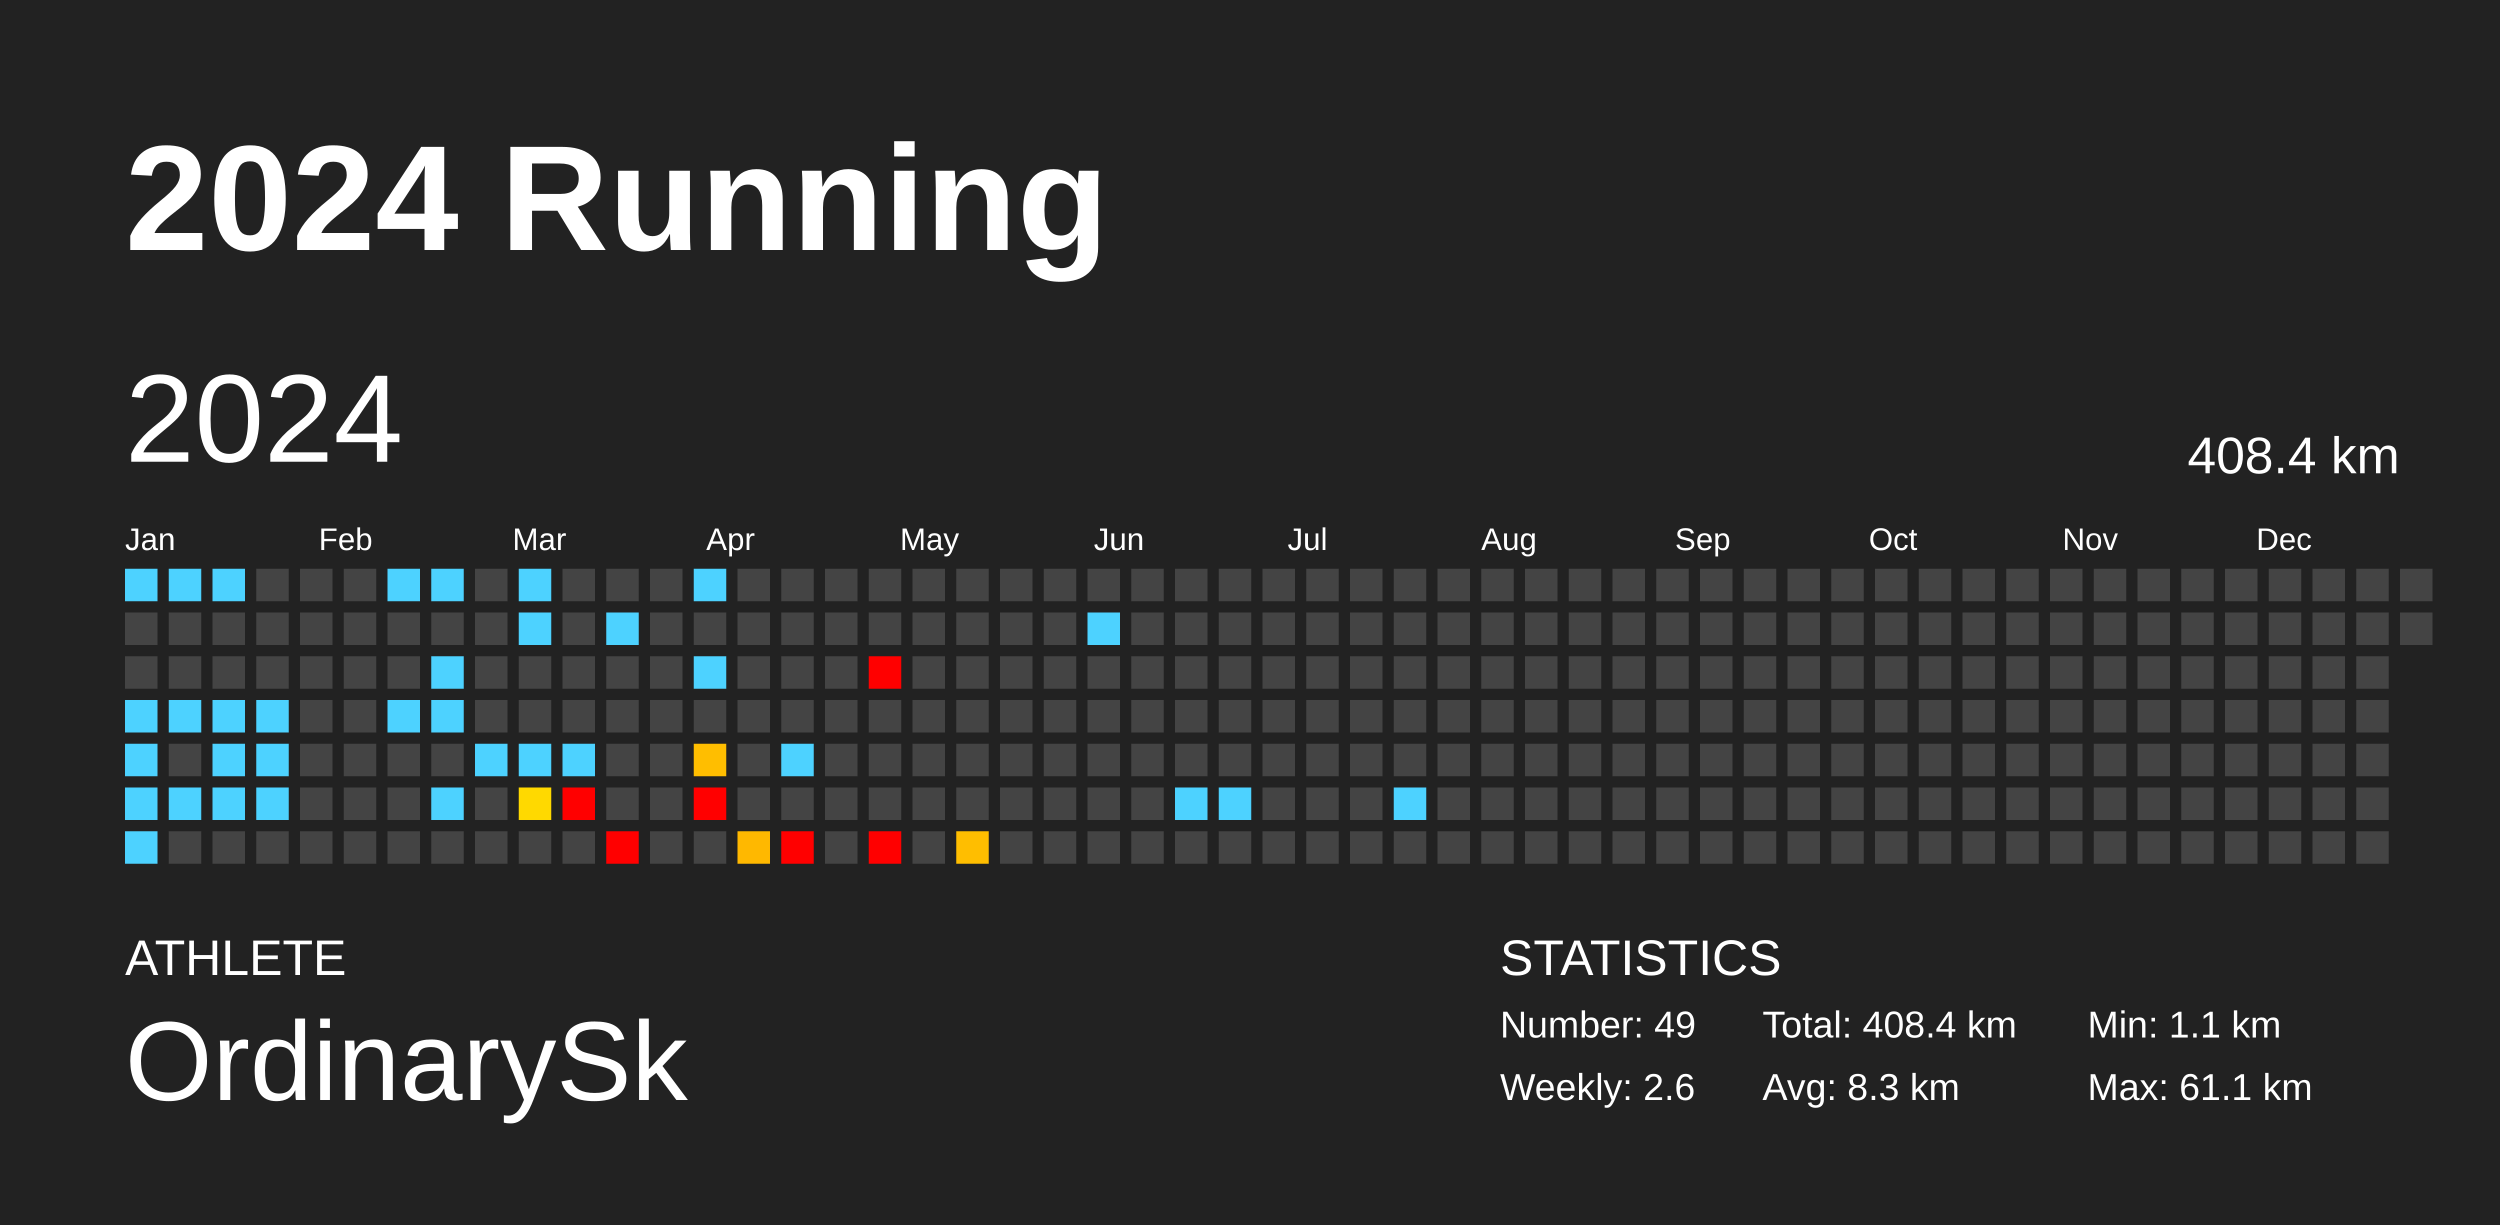
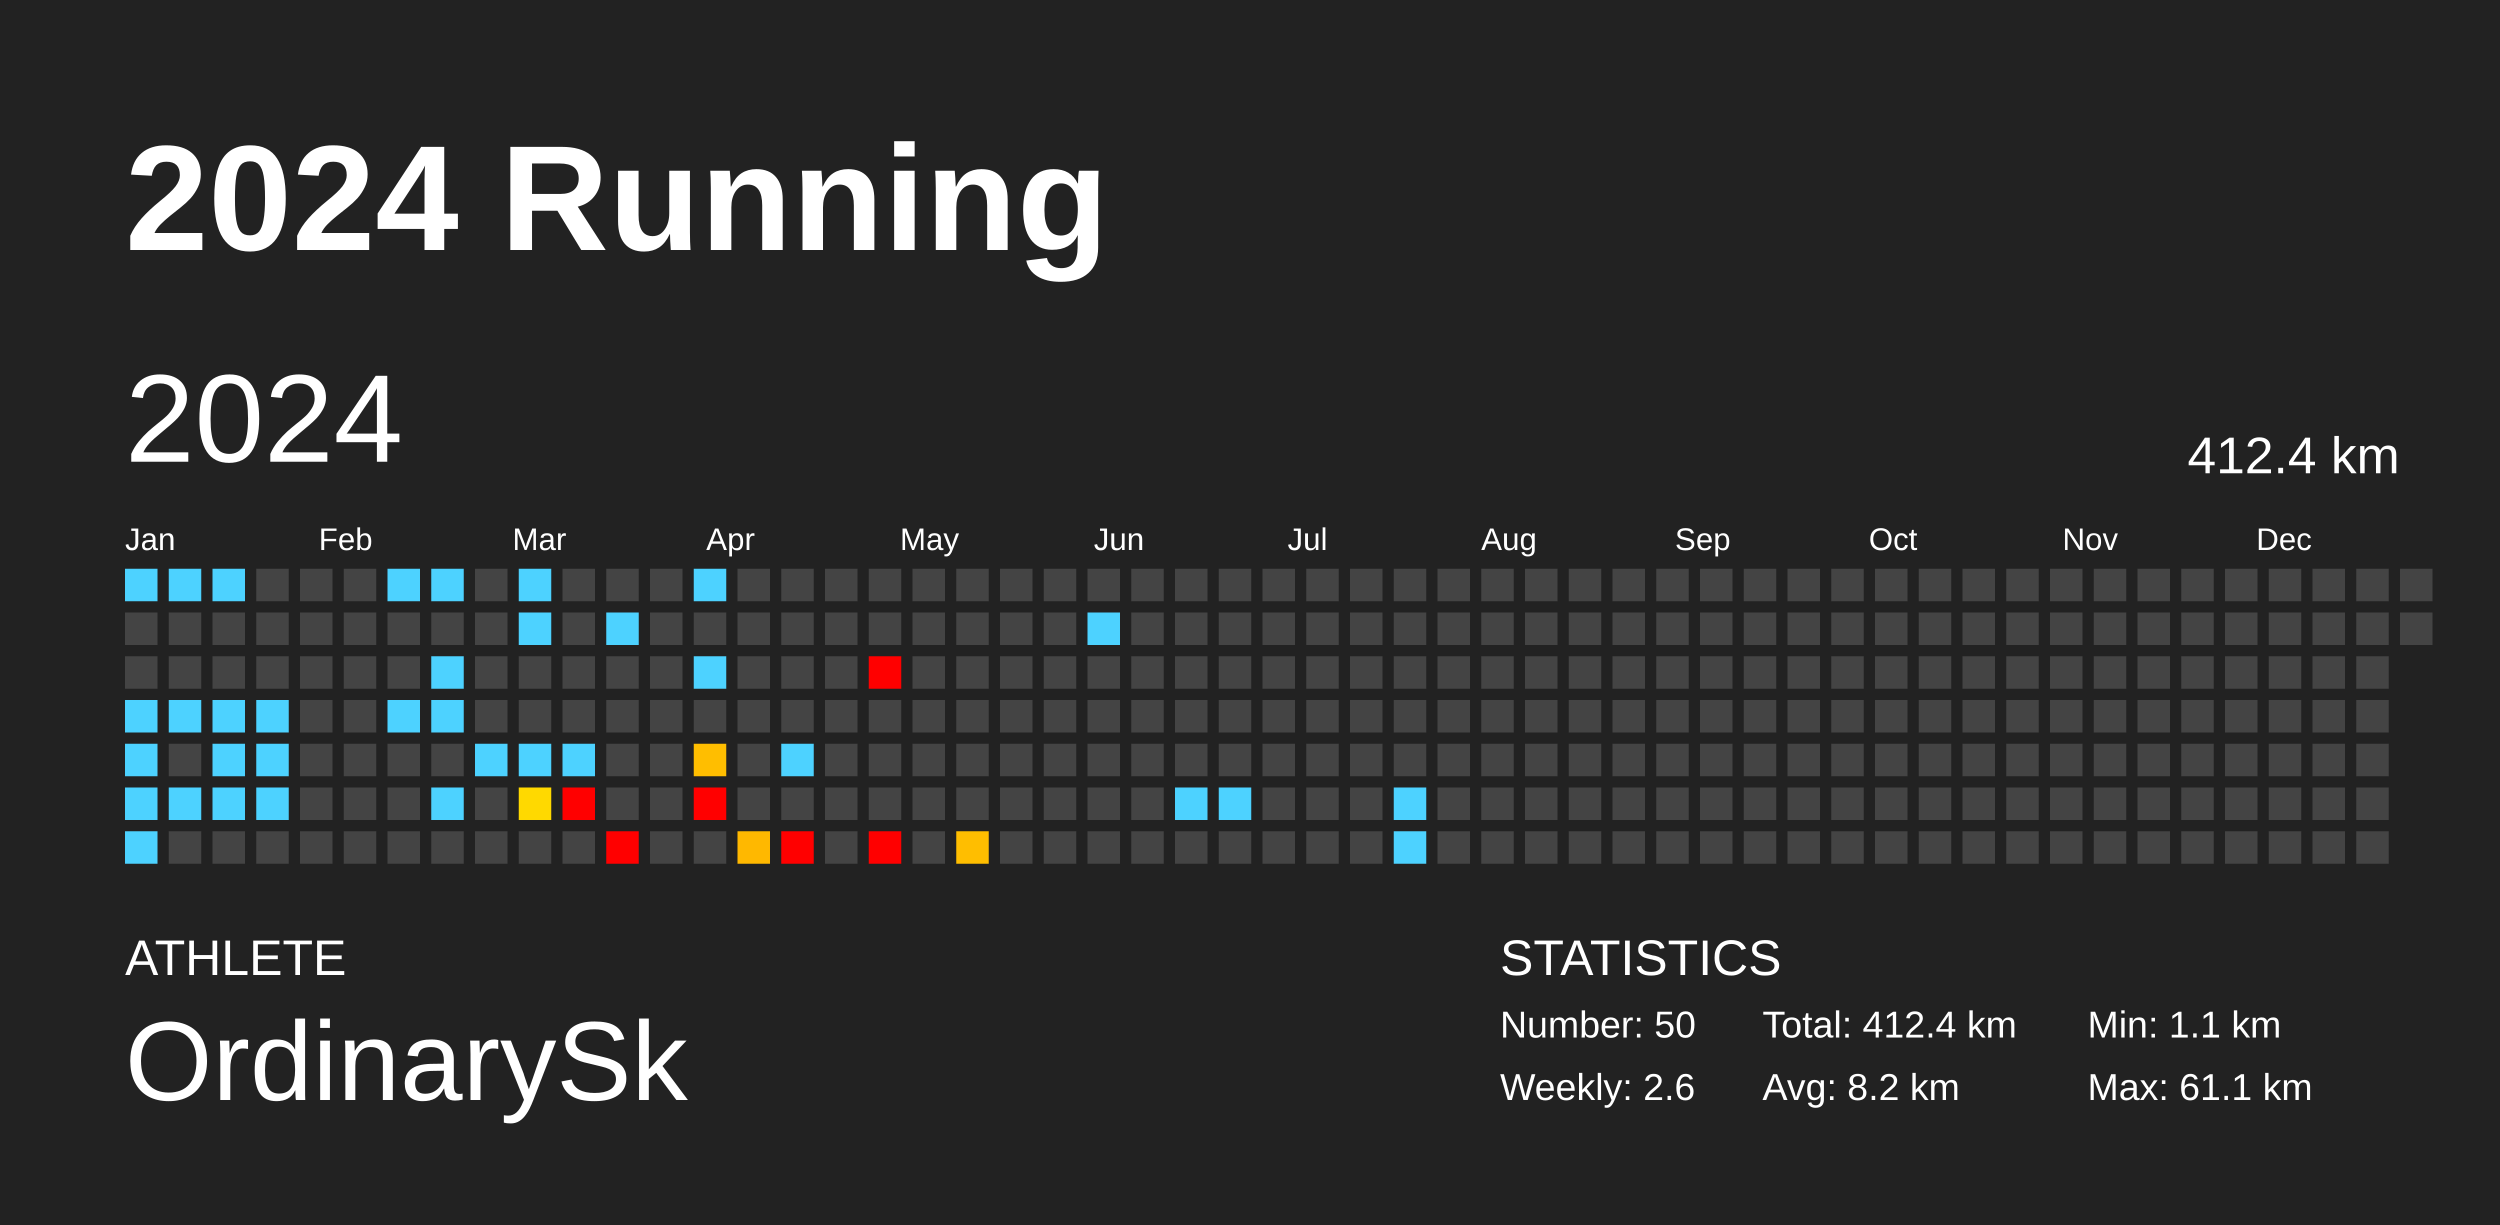
<svg xmlns="http://www.w3.org/2000/svg" baseProfile="full" height="98mm" version="1.1" viewBox="0,0,200,98" width="200mm">
  <defs />
  <rect fill="#222222" height="98" width="200" x="0" y="0" />
  <text fill="#FFFFFF" style="font-size:12px; font-family:Arial; font-weight:bold;" x="10" y="20">2024 Running</text>
  <text fill="#FFFFFF" style="font-size:4px; font-family:Arial" x="10" y="78">ATHLETE</text>
  <text fill="#FFFFFF" style="font-size:9px; font-family:Arial" x="10" y="88">OrdinarySk</text>
  <text fill="#FFFFFF" style="font-size:4px; font-family:Arial" x="120" y="78">STATISTICS</text>
-   <text fill="#FFFFFF" style="font-size:3px; font-family:Arial" x="120" y="83">Number: 49</text>
+   <text fill="#FFFFFF" style="font-size:3px; font-family:Arial" x="120" y="83">Number: 50</text>
  <text fill="#FFFFFF" style="font-size:3px; font-family:Arial" x="120" y="88">Weekly: 2.6</text>
-   <text fill="#FFFFFF" style="font-size:3px; font-family:Arial" x="141" y="83">Total: 408.4 km</text>
-   <text fill="#FFFFFF" style="font-size:3px; font-family:Arial" x="141" y="88">Avg: 8.3 km</text>
+   <text fill="#FFFFFF" style="font-size:3px; font-family:Arial" x="141" y="83">Total: 412.4 km</text>
+   <text fill="#FFFFFF" style="font-size:3px; font-family:Arial" x="141" y="88">Avg: 8.2 km</text>
  <text fill="#FFFFFF" style="font-size:3px; font-family:Arial" x="167" y="83">Min: 1.1 km</text>
  <text fill="#FFFFFF" style="font-size:3px; font-family:Arial" x="167" y="88">Max: 61.1 km</text>
  <text dominant-baseline="hanging" fill="#FFFFFF" style="font-size:10.0px; font-family:Arial;" x="10" y="30">2024</text>
-   <text dominant-baseline="hanging" fill="#FFFFFF" style="font-size:4.125px; font-family:Arial;" x="175" y="35">408.4 km</text>
+   <text dominant-baseline="hanging" fill="#FFFFFF" style="font-size:4.125px; font-family:Arial;" x="175" y="35">412.4 km</text>
  <text fill="#FFFFFF" style="font-size:2.5px; font-family:Arial" x="10.0" y="44">Jan</text>
  <text fill="#FFFFFF" style="font-size:2.5px; font-family:Arial" x="25.5" y="44">Feb</text>
  <text fill="#FFFFFF" style="font-size:2.5px; font-family:Arial" x="41.0" y="44">Mar</text>
  <text fill="#FFFFFF" style="font-size:2.5px; font-family:Arial" x="56.5" y="44">Apr</text>
  <text fill="#FFFFFF" style="font-size:2.5px; font-family:Arial" x="72.0" y="44">May</text>
  <text fill="#FFFFFF" style="font-size:2.5px; font-family:Arial" x="87.5" y="44">Jun</text>
  <text fill="#FFFFFF" style="font-size:2.5px; font-family:Arial" x="103.0" y="44">Jul</text>
  <text fill="#FFFFFF" style="font-size:2.5px; font-family:Arial" x="118.5" y="44">Aug</text>
  <text fill="#FFFFFF" style="font-size:2.5px; font-family:Arial" x="134.0" y="44">Sep</text>
  <text fill="#FFFFFF" style="font-size:2.5px; font-family:Arial" x="149.5" y="44">Oct</text>
  <text fill="#FFFFFF" style="font-size:2.5px; font-family:Arial" x="165.0" y="44">Nov</text>
  <text fill="#FFFFFF" style="font-size:2.5px; font-family:Arial" x="180.5" y="44">Dec</text>
  <rect fill="#4dd2ff" height="2.6" width="2.6" x="10.0" y="45.5" />
  <rect fill="#444444" height="2.6" width="2.6" x="10.0" y="49.0" />
  <rect fill="#444444" height="2.6" width="2.6" x="10.0" y="52.5" />
  <rect fill="#4dd2ff" height="2.6" width="2.6" x="10.0" y="56.0" />
  <rect fill="#4dd2ff" height="2.6" width="2.6" x="10.0" y="59.5" />
  <rect fill="#4dd2ff" height="2.6" width="2.6" x="10.0" y="63.0" />
  <rect fill="#4dd2ff" height="2.6" width="2.6" x="10.0" y="66.5" />
  <rect fill="#4dd2ff" height="2.6" width="2.6" x="13.5" y="45.5" />
  <rect fill="#444444" height="2.6" width="2.6" x="13.5" y="49.0" />
  <rect fill="#444444" height="2.6" width="2.6" x="13.5" y="52.5" />
  <rect fill="#4dd2ff" height="2.6" width="2.6" x="13.5" y="56.0" />
  <rect fill="#444444" height="2.6" width="2.6" x="13.5" y="59.5" />
  <rect fill="#4dd2ff" height="2.6" width="2.6" x="13.5" y="63.0" />
  <rect fill="#444444" height="2.6" width="2.6" x="13.5" y="66.5" />
  <rect fill="#4dd2ff" height="2.6" width="2.6" x="17.0" y="45.5" />
  <rect fill="#444444" height="2.6" width="2.6" x="17.0" y="49.0" />
  <rect fill="#444444" height="2.6" width="2.6" x="17.0" y="52.5" />
  <rect fill="#4dd2ff" height="2.6" width="2.6" x="17.0" y="56.0" />
  <rect fill="#4dd2ff" height="2.6" width="2.6" x="17.0" y="59.5" />
  <rect fill="#4dd2ff" height="2.6" width="2.6" x="17.0" y="63.0" />
  <rect fill="#444444" height="2.6" width="2.6" x="17.0" y="66.5" />
  <rect fill="#444444" height="2.6" width="2.6" x="20.5" y="45.5" />
  <rect fill="#444444" height="2.6" width="2.6" x="20.5" y="49.0" />
  <rect fill="#444444" height="2.6" width="2.6" x="20.5" y="52.5" />
  <rect fill="#4dd2ff" height="2.6" width="2.6" x="20.5" y="56.0" />
  <rect fill="#4dd2ff" height="2.6" width="2.6" x="20.5" y="59.5" />
  <rect fill="#4dd2ff" height="2.6" width="2.6" x="20.5" y="63.0" />
  <rect fill="#444444" height="2.6" width="2.6" x="20.5" y="66.5" />
  <rect fill="#444444" height="2.6" width="2.6" x="24.0" y="45.5" />
  <rect fill="#444444" height="2.6" width="2.6" x="24.0" y="49.0" />
  <rect fill="#444444" height="2.6" width="2.6" x="24.0" y="52.5" />
  <rect fill="#444444" height="2.6" width="2.6" x="24.0" y="56.0" />
  <rect fill="#444444" height="2.6" width="2.6" x="24.0" y="59.5" />
  <rect fill="#444444" height="2.6" width="2.6" x="24.0" y="63.0" />
  <rect fill="#444444" height="2.6" width="2.6" x="24.0" y="66.5" />
  <rect fill="#444444" height="2.6" width="2.6" x="27.5" y="45.5" />
  <rect fill="#444444" height="2.6" width="2.6" x="27.5" y="49.0" />
  <rect fill="#444444" height="2.6" width="2.6" x="27.5" y="52.5" />
  <rect fill="#444444" height="2.6" width="2.6" x="27.5" y="56.0" />
  <rect fill="#444444" height="2.6" width="2.6" x="27.5" y="59.5" />
  <rect fill="#444444" height="2.6" width="2.6" x="27.5" y="63.0" />
  <rect fill="#444444" height="2.6" width="2.6" x="27.5" y="66.5" />
  <rect fill="#4dd2ff" height="2.6" width="2.6" x="31.0" y="45.5" />
  <rect fill="#444444" height="2.6" width="2.6" x="31.0" y="49.0" />
  <rect fill="#444444" height="2.6" width="2.6" x="31.0" y="52.5" />
  <rect fill="#4dd2ff" height="2.6" width="2.6" x="31.0" y="56.0" />
  <rect fill="#444444" height="2.6" width="2.6" x="31.0" y="59.5" />
  <rect fill="#444444" height="2.6" width="2.6" x="31.0" y="63.0" />
  <rect fill="#444444" height="2.6" width="2.6" x="31.0" y="66.5" />
  <rect fill="#4dd2ff" height="2.6" width="2.6" x="34.5" y="45.5" />
  <rect fill="#444444" height="2.6" width="2.6" x="34.5" y="49.0" />
  <rect fill="#4dd2ff" height="2.6" width="2.6" x="34.5" y="52.5" />
  <rect fill="#4dd2ff" height="2.6" width="2.6" x="34.5" y="56.0" />
  <rect fill="#444444" height="2.6" width="2.6" x="34.5" y="59.5" />
  <rect fill="#4dd2ff" height="2.6" width="2.6" x="34.5" y="63.0" />
  <rect fill="#444444" height="2.6" width="2.6" x="34.5" y="66.5" />
  <rect fill="#444444" height="2.6" width="2.6" x="38.0" y="45.5" />
  <rect fill="#444444" height="2.6" width="2.6" x="38.0" y="49.0" />
  <rect fill="#444444" height="2.6" width="2.6" x="38.0" y="52.5" />
  <rect fill="#444444" height="2.6" width="2.6" x="38.0" y="56.0" />
  <rect fill="#4dd2ff" height="2.6" width="2.6" x="38.0" y="59.5" />
  <rect fill="#444444" height="2.6" width="2.6" x="38.0" y="63.0" />
  <rect fill="#444444" height="2.6" width="2.6" x="38.0" y="66.5" />
  <rect fill="#4dd2ff" height="2.6" width="2.6" x="41.5" y="45.5" />
  <rect fill="#4dd2ff" height="2.6" width="2.6" x="41.5" y="49.0" />
  <rect fill="#444444" height="2.6" width="2.6" x="41.5" y="52.5" />
  <rect fill="#444444" height="2.6" width="2.6" x="41.5" y="56.0" />
  <rect fill="#4dd2ff" height="2.6" width="2.6" x="41.5" y="59.5" />
  <rect fill="#ffd900" height="2.6" width="2.6" x="41.5" y="63.0" />
  <rect fill="#444444" height="2.6" width="2.6" x="41.5" y="66.5" />
  <rect fill="#444444" height="2.6" width="2.6" x="45.0" y="45.5" />
  <rect fill="#444444" height="2.6" width="2.6" x="45.0" y="49.0" />
  <rect fill="#444444" height="2.6" width="2.6" x="45.0" y="52.5" />
  <rect fill="#444444" height="2.6" width="2.6" x="45.0" y="56.0" />
  <rect fill="#4dd2ff" height="2.6" width="2.6" x="45.0" y="59.5" />
  <rect fill="red" height="2.6" width="2.6" x="45.0" y="63.0" />
  <rect fill="#444444" height="2.6" width="2.6" x="45.0" y="66.5" />
  <rect fill="#444444" height="2.6" width="2.6" x="48.5" y="45.5" />
  <rect fill="#4dd2ff" height="2.6" width="2.6" x="48.5" y="49.0" />
  <rect fill="#444444" height="2.6" width="2.6" x="48.5" y="52.5" />
  <rect fill="#444444" height="2.6" width="2.6" x="48.5" y="56.0" />
  <rect fill="#444444" height="2.6" width="2.6" x="48.5" y="59.5" />
  <rect fill="#444444" height="2.6" width="2.6" x="48.5" y="63.0" />
  <rect fill="red" height="2.6" width="2.6" x="48.5" y="66.5" />
  <rect fill="#444444" height="2.6" width="2.6" x="52.0" y="45.5" />
  <rect fill="#444444" height="2.6" width="2.6" x="52.0" y="49.0" />
  <rect fill="#444444" height="2.6" width="2.6" x="52.0" y="52.5" />
  <rect fill="#444444" height="2.6" width="2.6" x="52.0" y="56.0" />
  <rect fill="#444444" height="2.6" width="2.6" x="52.0" y="59.5" />
  <rect fill="#444444" height="2.6" width="2.6" x="52.0" y="63.0" />
  <rect fill="#444444" height="2.6" width="2.6" x="52.0" y="66.5" />
  <rect fill="#4dd2ff" height="2.6" width="2.6" x="55.5" y="45.5" />
  <rect fill="#444444" height="2.6" width="2.6" x="55.5" y="49.0" />
  <rect fill="#4dd2ff" height="2.6" width="2.6" x="55.5" y="52.5" />
  <rect fill="#444444" height="2.6" width="2.6" x="55.5" y="56.0" />
  <rect fill="#ffbe00" height="2.6" width="2.6" x="55.5" y="59.5" />
  <rect fill="red" height="2.6" width="2.6" x="55.5" y="63.0" />
  <rect fill="#444444" height="2.6" width="2.6" x="55.5" y="66.5" />
  <rect fill="#444444" height="2.6" width="2.6" x="59.0" y="45.5" />
  <rect fill="#444444" height="2.6" width="2.6" x="59.0" y="49.0" />
  <rect fill="#444444" height="2.6" width="2.6" x="59.0" y="52.5" />
  <rect fill="#444444" height="2.6" width="2.6" x="59.0" y="56.0" />
  <rect fill="#444444" height="2.6" width="2.6" x="59.0" y="59.5" />
  <rect fill="#444444" height="2.6" width="2.6" x="59.0" y="63.0" />
  <rect fill="#ffb800" height="2.6" width="2.6" x="59.0" y="66.5" />
  <rect fill="#444444" height="2.6" width="2.6" x="62.5" y="45.5" />
  <rect fill="#444444" height="2.6" width="2.6" x="62.5" y="49.0" />
  <rect fill="#444444" height="2.6" width="2.6" x="62.5" y="52.5" />
  <rect fill="#444444" height="2.6" width="2.6" x="62.5" y="56.0" />
  <rect fill="#4dd2ff" height="2.6" width="2.6" x="62.5" y="59.5" />
  <rect fill="#444444" height="2.6" width="2.6" x="62.5" y="63.0" />
  <rect fill="red" height="2.6" width="2.6" x="62.5" y="66.5" />
  <rect fill="#444444" height="2.6" width="2.6" x="66.0" y="45.5" />
  <rect fill="#444444" height="2.6" width="2.6" x="66.0" y="49.0" />
  <rect fill="#444444" height="2.6" width="2.6" x="66.0" y="52.5" />
  <rect fill="#444444" height="2.6" width="2.6" x="66.0" y="56.0" />
  <rect fill="#444444" height="2.6" width="2.6" x="66.0" y="59.5" />
  <rect fill="#444444" height="2.6" width="2.6" x="66.0" y="63.0" />
  <rect fill="#444444" height="2.6" width="2.6" x="66.0" y="66.5" />
  <rect fill="#444444" height="2.6" width="2.6" x="69.5" y="45.5" />
  <rect fill="#444444" height="2.6" width="2.6" x="69.5" y="49.0" />
  <rect fill="red" height="2.6" width="2.6" x="69.5" y="52.5" />
  <rect fill="#444444" height="2.6" width="2.6" x="69.5" y="56.0" />
  <rect fill="#444444" height="2.6" width="2.6" x="69.5" y="59.5" />
  <rect fill="#444444" height="2.6" width="2.6" x="69.5" y="63.0" />
  <rect fill="red" height="2.6" width="2.6" x="69.5" y="66.5" />
  <rect fill="#444444" height="2.6" width="2.6" x="73.0" y="45.5" />
  <rect fill="#444444" height="2.6" width="2.6" x="73.0" y="49.0" />
  <rect fill="#444444" height="2.6" width="2.6" x="73.0" y="52.5" />
  <rect fill="#444444" height="2.6" width="2.6" x="73.0" y="56.0" />
  <rect fill="#444444" height="2.6" width="2.6" x="73.0" y="59.5" />
  <rect fill="#444444" height="2.6" width="2.6" x="73.0" y="63.0" />
  <rect fill="#444444" height="2.6" width="2.6" x="73.0" y="66.5" />
  <rect fill="#444444" height="2.6" width="2.6" x="76.5" y="45.5" />
  <rect fill="#444444" height="2.6" width="2.6" x="76.5" y="49.0" />
  <rect fill="#444444" height="2.6" width="2.6" x="76.5" y="52.5" />
  <rect fill="#444444" height="2.6" width="2.6" x="76.5" y="56.0" />
  <rect fill="#444444" height="2.6" width="2.6" x="76.5" y="59.5" />
  <rect fill="#444444" height="2.6" width="2.6" x="76.5" y="63.0" />
  <rect fill="#ffbe00" height="2.6" width="2.6" x="76.5" y="66.5" />
  <rect fill="#444444" height="2.6" width="2.6" x="80.0" y="45.5" />
  <rect fill="#444444" height="2.6" width="2.6" x="80.0" y="49.0" />
  <rect fill="#444444" height="2.6" width="2.6" x="80.0" y="52.5" />
  <rect fill="#444444" height="2.6" width="2.6" x="80.0" y="56.0" />
  <rect fill="#444444" height="2.6" width="2.6" x="80.0" y="59.5" />
  <rect fill="#444444" height="2.6" width="2.6" x="80.0" y="63.0" />
  <rect fill="#444444" height="2.6" width="2.6" x="80.0" y="66.5" />
  <rect fill="#444444" height="2.6" width="2.6" x="83.5" y="45.5" />
  <rect fill="#444444" height="2.6" width="2.6" x="83.5" y="49.0" />
  <rect fill="#444444" height="2.6" width="2.6" x="83.5" y="52.5" />
  <rect fill="#444444" height="2.6" width="2.6" x="83.5" y="56.0" />
  <rect fill="#444444" height="2.6" width="2.6" x="83.5" y="59.5" />
  <rect fill="#444444" height="2.6" width="2.6" x="83.5" y="63.0" />
  <rect fill="#444444" height="2.6" width="2.6" x="83.5" y="66.5" />
  <rect fill="#444444" height="2.6" width="2.6" x="87.0" y="45.5" />
  <rect fill="#4dd2ff" height="2.6" width="2.6" x="87.0" y="49.0" />
  <rect fill="#444444" height="2.6" width="2.6" x="87.0" y="52.5" />
  <rect fill="#444444" height="2.6" width="2.6" x="87.0" y="56.0" />
  <rect fill="#444444" height="2.6" width="2.6" x="87.0" y="59.5" />
  <rect fill="#444444" height="2.6" width="2.6" x="87.0" y="63.0" />
  <rect fill="#444444" height="2.6" width="2.6" x="87.0" y="66.5" />
  <rect fill="#444444" height="2.6" width="2.6" x="90.5" y="45.5" />
  <rect fill="#444444" height="2.6" width="2.6" x="90.5" y="49.0" />
  <rect fill="#444444" height="2.6" width="2.6" x="90.5" y="52.5" />
  <rect fill="#444444" height="2.6" width="2.6" x="90.5" y="56.0" />
  <rect fill="#444444" height="2.6" width="2.6" x="90.5" y="59.5" />
  <rect fill="#444444" height="2.6" width="2.6" x="90.5" y="63.0" />
  <rect fill="#444444" height="2.6" width="2.6" x="90.5" y="66.5" />
  <rect fill="#444444" height="2.6" width="2.6" x="94.0" y="45.5" />
  <rect fill="#444444" height="2.6" width="2.6" x="94.0" y="49.0" />
  <rect fill="#444444" height="2.6" width="2.6" x="94.0" y="52.5" />
  <rect fill="#444444" height="2.6" width="2.6" x="94.0" y="56.0" />
  <rect fill="#444444" height="2.6" width="2.6" x="94.0" y="59.5" />
  <rect fill="#4dd2ff" height="2.6" width="2.6" x="94.0" y="63.0" />
  <rect fill="#444444" height="2.6" width="2.6" x="94.0" y="66.5" />
  <rect fill="#444444" height="2.6" width="2.6" x="97.5" y="45.5" />
  <rect fill="#444444" height="2.6" width="2.6" x="97.5" y="49.0" />
  <rect fill="#444444" height="2.6" width="2.6" x="97.5" y="52.5" />
  <rect fill="#444444" height="2.6" width="2.6" x="97.5" y="56.0" />
  <rect fill="#444444" height="2.6" width="2.6" x="97.5" y="59.5" />
  <rect fill="#4dd2ff" height="2.6" width="2.6" x="97.5" y="63.0" />
  <rect fill="#444444" height="2.6" width="2.6" x="97.5" y="66.5" />
  <rect fill="#444444" height="2.6" width="2.6" x="101.0" y="45.5" />
  <rect fill="#444444" height="2.6" width="2.6" x="101.0" y="49.0" />
  <rect fill="#444444" height="2.6" width="2.6" x="101.0" y="52.5" />
  <rect fill="#444444" height="2.6" width="2.6" x="101.0" y="56.0" />
  <rect fill="#444444" height="2.6" width="2.6" x="101.0" y="59.5" />
  <rect fill="#444444" height="2.6" width="2.6" x="101.0" y="63.0" />
  <rect fill="#444444" height="2.6" width="2.6" x="101.0" y="66.5" />
  <rect fill="#444444" height="2.6" width="2.6" x="104.5" y="45.5" />
  <rect fill="#444444" height="2.6" width="2.6" x="104.5" y="49.0" />
  <rect fill="#444444" height="2.6" width="2.6" x="104.5" y="52.5" />
  <rect fill="#444444" height="2.6" width="2.6" x="104.5" y="56.0" />
  <rect fill="#444444" height="2.6" width="2.6" x="104.5" y="59.5" />
  <rect fill="#444444" height="2.6" width="2.6" x="104.5" y="63.0" />
  <rect fill="#444444" height="2.6" width="2.6" x="104.5" y="66.5" />
  <rect fill="#444444" height="2.6" width="2.6" x="108.0" y="45.5" />
  <rect fill="#444444" height="2.6" width="2.6" x="108.0" y="49.0" />
  <rect fill="#444444" height="2.6" width="2.6" x="108.0" y="52.5" />
  <rect fill="#444444" height="2.6" width="2.6" x="108.0" y="56.0" />
  <rect fill="#444444" height="2.6" width="2.6" x="108.0" y="59.5" />
  <rect fill="#444444" height="2.6" width="2.6" x="108.0" y="63.0" />
  <rect fill="#444444" height="2.6" width="2.6" x="108.0" y="66.5" />
  <rect fill="#444444" height="2.6" width="2.6" x="111.5" y="45.5" />
  <rect fill="#444444" height="2.6" width="2.6" x="111.5" y="49.0" />
  <rect fill="#444444" height="2.6" width="2.6" x="111.5" y="52.5" />
  <rect fill="#444444" height="2.6" width="2.6" x="111.5" y="56.0" />
  <rect fill="#444444" height="2.6" width="2.6" x="111.5" y="59.5" />
  <rect fill="#4dd2ff" height="2.6" width="2.6" x="111.5" y="63.0" />
-   <rect fill="#444444" height="2.6" width="2.6" x="111.5" y="66.5" />
+   <rect fill="#4dd2ff" height="2.6" width="2.6" x="111.5" y="66.5" />
  <rect fill="#444444" height="2.6" width="2.6" x="115.0" y="45.5" />
  <rect fill="#444444" height="2.6" width="2.6" x="115.0" y="49.0" />
  <rect fill="#444444" height="2.6" width="2.6" x="115.0" y="52.5" />
  <rect fill="#444444" height="2.6" width="2.6" x="115.0" y="56.0" />
  <rect fill="#444444" height="2.6" width="2.6" x="115.0" y="59.5" />
  <rect fill="#444444" height="2.6" width="2.6" x="115.0" y="63.0" />
  <rect fill="#444444" height="2.6" width="2.6" x="115.0" y="66.5" />
  <rect fill="#444444" height="2.6" width="2.6" x="118.5" y="45.5" />
  <rect fill="#444444" height="2.6" width="2.6" x="118.5" y="49.0" />
  <rect fill="#444444" height="2.6" width="2.6" x="118.5" y="52.5" />
  <rect fill="#444444" height="2.6" width="2.6" x="118.5" y="56.0" />
  <rect fill="#444444" height="2.6" width="2.6" x="118.5" y="59.5" />
  <rect fill="#444444" height="2.6" width="2.6" x="118.5" y="63.0" />
  <rect fill="#444444" height="2.6" width="2.6" x="118.5" y="66.5" />
  <rect fill="#444444" height="2.6" width="2.6" x="122.0" y="45.5" />
  <rect fill="#444444" height="2.6" width="2.6" x="122.0" y="49.0" />
  <rect fill="#444444" height="2.6" width="2.6" x="122.0" y="52.5" />
  <rect fill="#444444" height="2.6" width="2.6" x="122.0" y="56.0" />
  <rect fill="#444444" height="2.6" width="2.6" x="122.0" y="59.5" />
  <rect fill="#444444" height="2.6" width="2.6" x="122.0" y="63.0" />
  <rect fill="#444444" height="2.6" width="2.6" x="122.0" y="66.5" />
  <rect fill="#444444" height="2.6" width="2.6" x="125.5" y="45.5" />
  <rect fill="#444444" height="2.6" width="2.6" x="125.5" y="49.0" />
  <rect fill="#444444" height="2.6" width="2.6" x="125.5" y="52.5" />
  <rect fill="#444444" height="2.6" width="2.6" x="125.5" y="56.0" />
  <rect fill="#444444" height="2.6" width="2.6" x="125.5" y="59.5" />
  <rect fill="#444444" height="2.6" width="2.6" x="125.5" y="63.0" />
  <rect fill="#444444" height="2.6" width="2.6" x="125.5" y="66.5" />
  <rect fill="#444444" height="2.6" width="2.6" x="129.0" y="45.5" />
  <rect fill="#444444" height="2.6" width="2.6" x="129.0" y="49.0" />
  <rect fill="#444444" height="2.6" width="2.6" x="129.0" y="52.5" />
  <rect fill="#444444" height="2.6" width="2.6" x="129.0" y="56.0" />
  <rect fill="#444444" height="2.6" width="2.6" x="129.0" y="59.5" />
  <rect fill="#444444" height="2.6" width="2.6" x="129.0" y="63.0" />
  <rect fill="#444444" height="2.6" width="2.6" x="129.0" y="66.5" />
  <rect fill="#444444" height="2.6" width="2.6" x="132.5" y="45.5" />
  <rect fill="#444444" height="2.6" width="2.6" x="132.5" y="49.0" />
  <rect fill="#444444" height="2.6" width="2.6" x="132.5" y="52.5" />
  <rect fill="#444444" height="2.6" width="2.6" x="132.5" y="56.0" />
  <rect fill="#444444" height="2.6" width="2.6" x="132.5" y="59.5" />
  <rect fill="#444444" height="2.6" width="2.6" x="132.5" y="63.0" />
  <rect fill="#444444" height="2.6" width="2.6" x="132.5" y="66.5" />
  <rect fill="#444444" height="2.6" width="2.6" x="136.0" y="45.5" />
  <rect fill="#444444" height="2.6" width="2.6" x="136.0" y="49.0" />
  <rect fill="#444444" height="2.6" width="2.6" x="136.0" y="52.5" />
  <rect fill="#444444" height="2.6" width="2.6" x="136.0" y="56.0" />
  <rect fill="#444444" height="2.6" width="2.6" x="136.0" y="59.5" />
  <rect fill="#444444" height="2.6" width="2.6" x="136.0" y="63.0" />
  <rect fill="#444444" height="2.6" width="2.6" x="136.0" y="66.5" />
  <rect fill="#444444" height="2.6" width="2.6" x="139.5" y="45.5" />
  <rect fill="#444444" height="2.6" width="2.6" x="139.5" y="49.0" />
  <rect fill="#444444" height="2.6" width="2.6" x="139.5" y="52.5" />
  <rect fill="#444444" height="2.6" width="2.6" x="139.5" y="56.0" />
  <rect fill="#444444" height="2.6" width="2.6" x="139.5" y="59.5" />
  <rect fill="#444444" height="2.6" width="2.6" x="139.5" y="63.0" />
  <rect fill="#444444" height="2.6" width="2.6" x="139.5" y="66.5" />
  <rect fill="#444444" height="2.6" width="2.6" x="143.0" y="45.5" />
  <rect fill="#444444" height="2.6" width="2.6" x="143.0" y="49.0" />
  <rect fill="#444444" height="2.6" width="2.6" x="143.0" y="52.5" />
  <rect fill="#444444" height="2.6" width="2.6" x="143.0" y="56.0" />
  <rect fill="#444444" height="2.6" width="2.6" x="143.0" y="59.5" />
  <rect fill="#444444" height="2.6" width="2.6" x="143.0" y="63.0" />
  <rect fill="#444444" height="2.6" width="2.6" x="143.0" y="66.5" />
  <rect fill="#444444" height="2.6" width="2.6" x="146.5" y="45.5" />
  <rect fill="#444444" height="2.6" width="2.6" x="146.5" y="49.0" />
  <rect fill="#444444" height="2.6" width="2.6" x="146.5" y="52.5" />
  <rect fill="#444444" height="2.6" width="2.6" x="146.5" y="56.0" />
  <rect fill="#444444" height="2.6" width="2.6" x="146.5" y="59.5" />
  <rect fill="#444444" height="2.6" width="2.6" x="146.5" y="63.0" />
  <rect fill="#444444" height="2.6" width="2.6" x="146.5" y="66.5" />
  <rect fill="#444444" height="2.6" width="2.6" x="150.0" y="45.5" />
  <rect fill="#444444" height="2.6" width="2.6" x="150.0" y="49.0" />
  <rect fill="#444444" height="2.6" width="2.6" x="150.0" y="52.5" />
  <rect fill="#444444" height="2.6" width="2.6" x="150.0" y="56.0" />
  <rect fill="#444444" height="2.6" width="2.6" x="150.0" y="59.5" />
  <rect fill="#444444" height="2.6" width="2.6" x="150.0" y="63.0" />
  <rect fill="#444444" height="2.6" width="2.6" x="150.0" y="66.5" />
  <rect fill="#444444" height="2.6" width="2.6" x="153.5" y="45.5" />
  <rect fill="#444444" height="2.6" width="2.6" x="153.5" y="49.0" />
  <rect fill="#444444" height="2.6" width="2.6" x="153.5" y="52.5" />
  <rect fill="#444444" height="2.6" width="2.6" x="153.5" y="56.0" />
  <rect fill="#444444" height="2.6" width="2.6" x="153.5" y="59.5" />
  <rect fill="#444444" height="2.6" width="2.6" x="153.5" y="63.0" />
  <rect fill="#444444" height="2.6" width="2.6" x="153.5" y="66.5" />
  <rect fill="#444444" height="2.6" width="2.6" x="157.0" y="45.5" />
  <rect fill="#444444" height="2.6" width="2.6" x="157.0" y="49.0" />
  <rect fill="#444444" height="2.6" width="2.6" x="157.0" y="52.5" />
  <rect fill="#444444" height="2.6" width="2.6" x="157.0" y="56.0" />
  <rect fill="#444444" height="2.6" width="2.6" x="157.0" y="59.5" />
  <rect fill="#444444" height="2.6" width="2.6" x="157.0" y="63.0" />
  <rect fill="#444444" height="2.6" width="2.6" x="157.0" y="66.5" />
  <rect fill="#444444" height="2.6" width="2.6" x="160.5" y="45.5" />
  <rect fill="#444444" height="2.6" width="2.6" x="160.5" y="49.0" />
  <rect fill="#444444" height="2.6" width="2.6" x="160.5" y="52.5" />
  <rect fill="#444444" height="2.6" width="2.6" x="160.5" y="56.0" />
  <rect fill="#444444" height="2.6" width="2.6" x="160.5" y="59.5" />
  <rect fill="#444444" height="2.6" width="2.6" x="160.5" y="63.0" />
  <rect fill="#444444" height="2.6" width="2.6" x="160.5" y="66.5" />
  <rect fill="#444444" height="2.6" width="2.6" x="164.0" y="45.5" />
  <rect fill="#444444" height="2.6" width="2.6" x="164.0" y="49.0" />
  <rect fill="#444444" height="2.6" width="2.6" x="164.0" y="52.5" />
  <rect fill="#444444" height="2.6" width="2.6" x="164.0" y="56.0" />
  <rect fill="#444444" height="2.6" width="2.6" x="164.0" y="59.5" />
  <rect fill="#444444" height="2.6" width="2.6" x="164.0" y="63.0" />
  <rect fill="#444444" height="2.6" width="2.6" x="164.0" y="66.5" />
  <rect fill="#444444" height="2.6" width="2.6" x="167.5" y="45.5" />
  <rect fill="#444444" height="2.6" width="2.6" x="167.5" y="49.0" />
  <rect fill="#444444" height="2.6" width="2.6" x="167.5" y="52.5" />
  <rect fill="#444444" height="2.6" width="2.6" x="167.5" y="56.0" />
  <rect fill="#444444" height="2.6" width="2.6" x="167.5" y="59.5" />
  <rect fill="#444444" height="2.6" width="2.6" x="167.5" y="63.0" />
  <rect fill="#444444" height="2.6" width="2.6" x="167.5" y="66.5" />
  <rect fill="#444444" height="2.6" width="2.6" x="171.0" y="45.5" />
  <rect fill="#444444" height="2.6" width="2.6" x="171.0" y="49.0" />
  <rect fill="#444444" height="2.6" width="2.6" x="171.0" y="52.5" />
  <rect fill="#444444" height="2.6" width="2.6" x="171.0" y="56.0" />
  <rect fill="#444444" height="2.6" width="2.6" x="171.0" y="59.5" />
  <rect fill="#444444" height="2.6" width="2.6" x="171.0" y="63.0" />
  <rect fill="#444444" height="2.6" width="2.6" x="171.0" y="66.5" />
  <rect fill="#444444" height="2.6" width="2.6" x="174.5" y="45.5" />
  <rect fill="#444444" height="2.6" width="2.6" x="174.5" y="49.0" />
  <rect fill="#444444" height="2.6" width="2.6" x="174.5" y="52.5" />
  <rect fill="#444444" height="2.6" width="2.6" x="174.5" y="56.0" />
  <rect fill="#444444" height="2.6" width="2.6" x="174.5" y="59.5" />
  <rect fill="#444444" height="2.6" width="2.6" x="174.5" y="63.0" />
  <rect fill="#444444" height="2.6" width="2.6" x="174.5" y="66.5" />
  <rect fill="#444444" height="2.6" width="2.6" x="178.0" y="45.5" />
  <rect fill="#444444" height="2.6" width="2.6" x="178.0" y="49.0" />
  <rect fill="#444444" height="2.6" width="2.6" x="178.0" y="52.5" />
  <rect fill="#444444" height="2.6" width="2.6" x="178.0" y="56.0" />
  <rect fill="#444444" height="2.6" width="2.6" x="178.0" y="59.5" />
  <rect fill="#444444" height="2.6" width="2.6" x="178.0" y="63.0" />
  <rect fill="#444444" height="2.6" width="2.6" x="178.0" y="66.5" />
  <rect fill="#444444" height="2.6" width="2.6" x="181.5" y="45.5" />
  <rect fill="#444444" height="2.6" width="2.6" x="181.5" y="49.0" />
  <rect fill="#444444" height="2.6" width="2.6" x="181.5" y="52.5" />
  <rect fill="#444444" height="2.6" width="2.6" x="181.5" y="56.0" />
  <rect fill="#444444" height="2.6" width="2.6" x="181.5" y="59.5" />
  <rect fill="#444444" height="2.6" width="2.6" x="181.5" y="63.0" />
  <rect fill="#444444" height="2.6" width="2.6" x="181.5" y="66.5" />
  <rect fill="#444444" height="2.6" width="2.6" x="185.0" y="45.5" />
  <rect fill="#444444" height="2.6" width="2.6" x="185.0" y="49.0" />
  <rect fill="#444444" height="2.6" width="2.6" x="185.0" y="52.5" />
  <rect fill="#444444" height="2.6" width="2.6" x="185.0" y="56.0" />
  <rect fill="#444444" height="2.6" width="2.6" x="185.0" y="59.5" />
  <rect fill="#444444" height="2.6" width="2.6" x="185.0" y="63.0" />
  <rect fill="#444444" height="2.6" width="2.6" x="185.0" y="66.5" />
  <rect fill="#444444" height="2.6" width="2.6" x="188.5" y="45.5" />
  <rect fill="#444444" height="2.6" width="2.6" x="188.5" y="49.0" />
  <rect fill="#444444" height="2.6" width="2.6" x="188.5" y="52.5" />
  <rect fill="#444444" height="2.6" width="2.6" x="188.5" y="56.0" />
  <rect fill="#444444" height="2.6" width="2.6" x="188.5" y="59.5" />
  <rect fill="#444444" height="2.6" width="2.6" x="188.5" y="63.0" />
  <rect fill="#444444" height="2.6" width="2.6" x="188.5" y="66.5" />
  <rect fill="#444444" height="2.6" width="2.6" x="192.0" y="45.5" />
  <rect fill="#444444" height="2.6" width="2.6" x="192.0" y="49.0" />
</svg>
